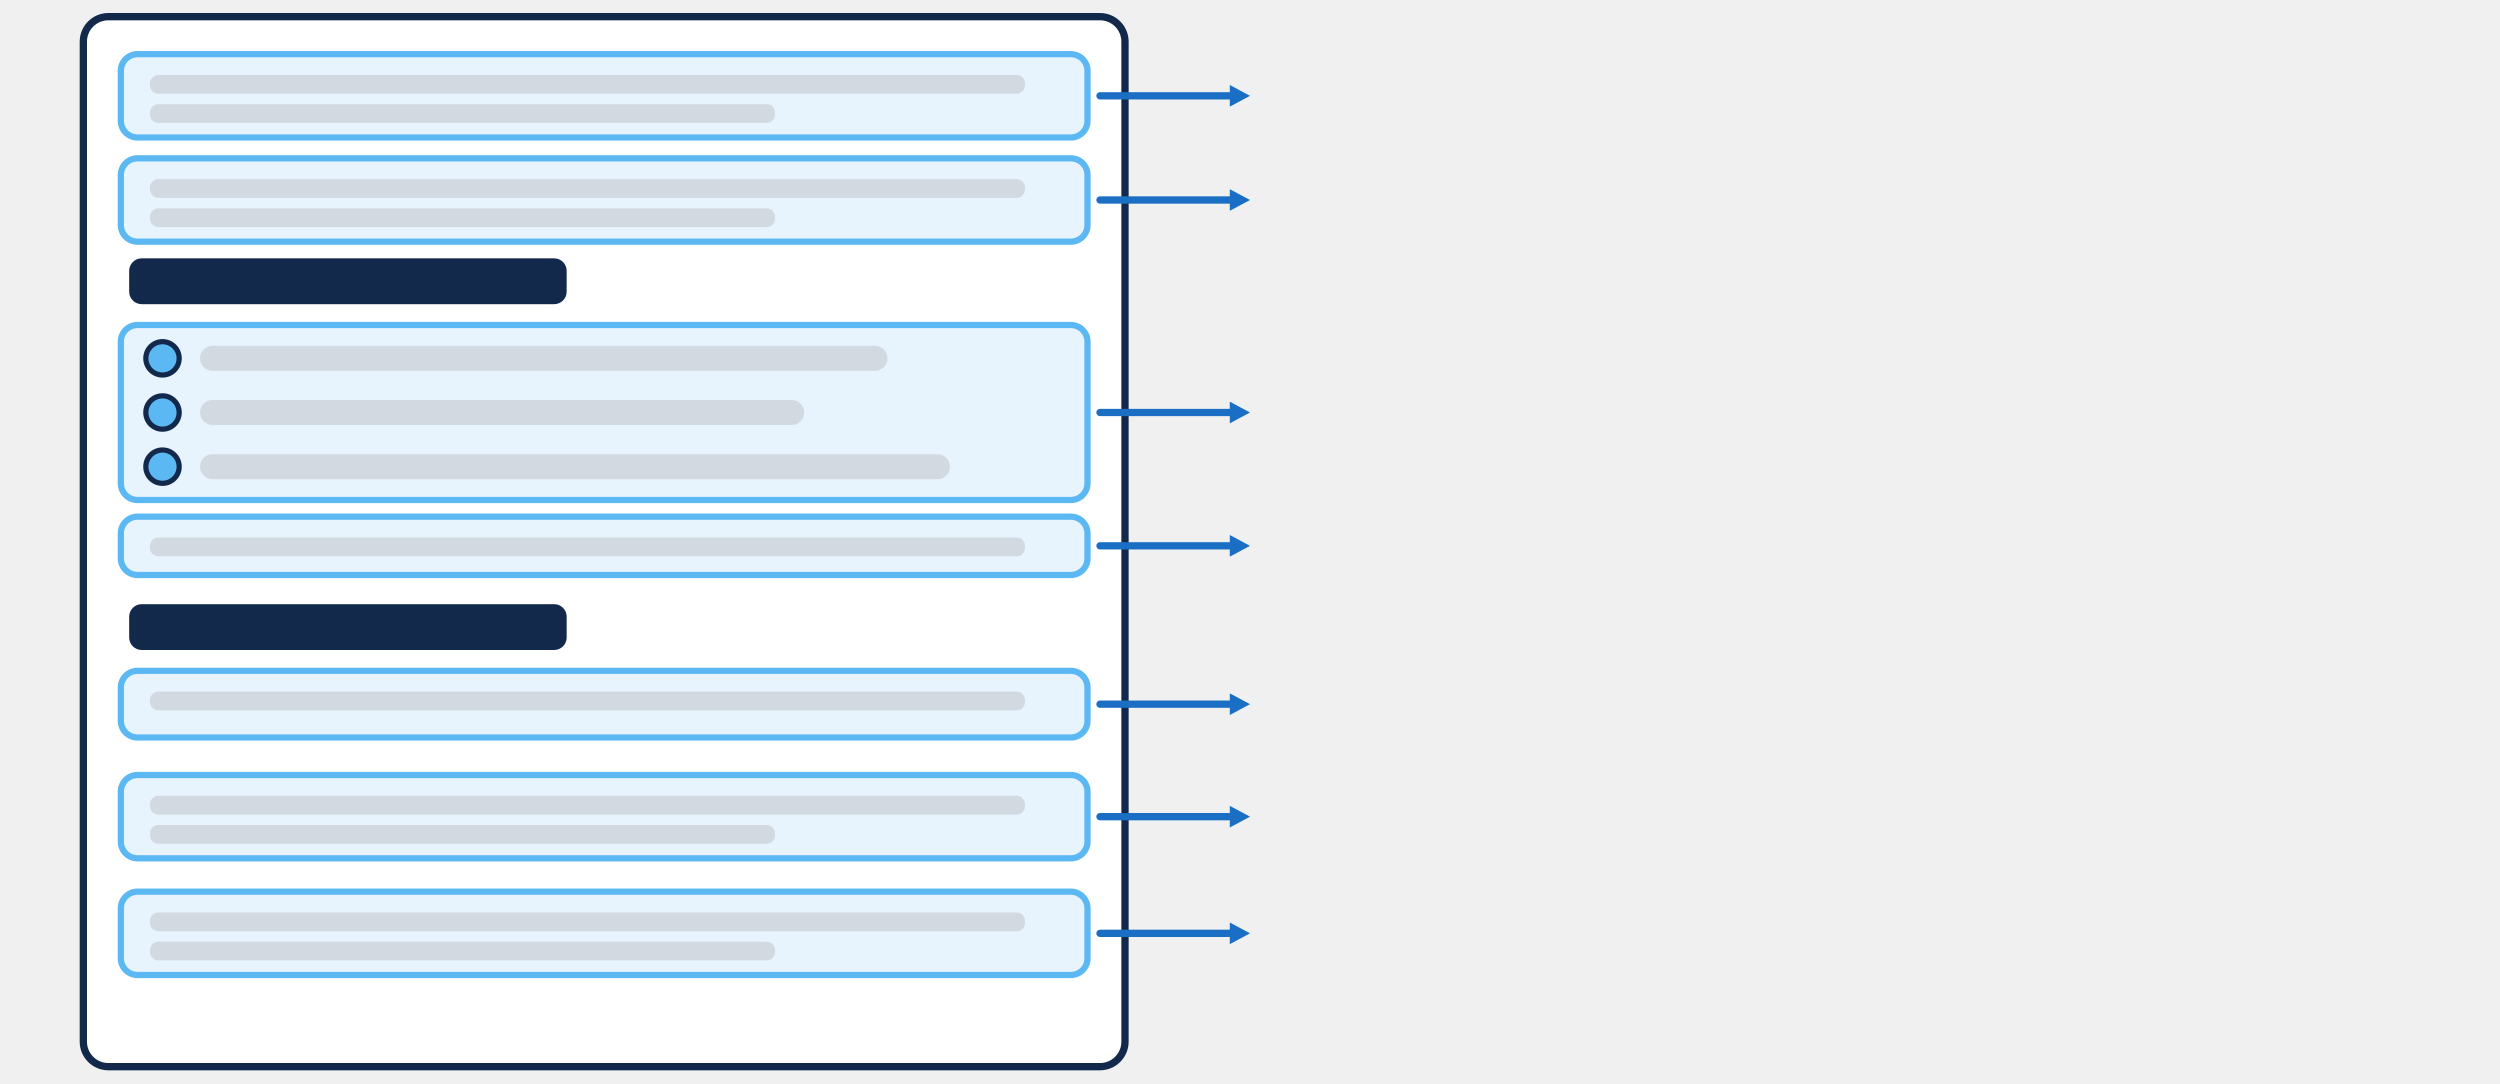
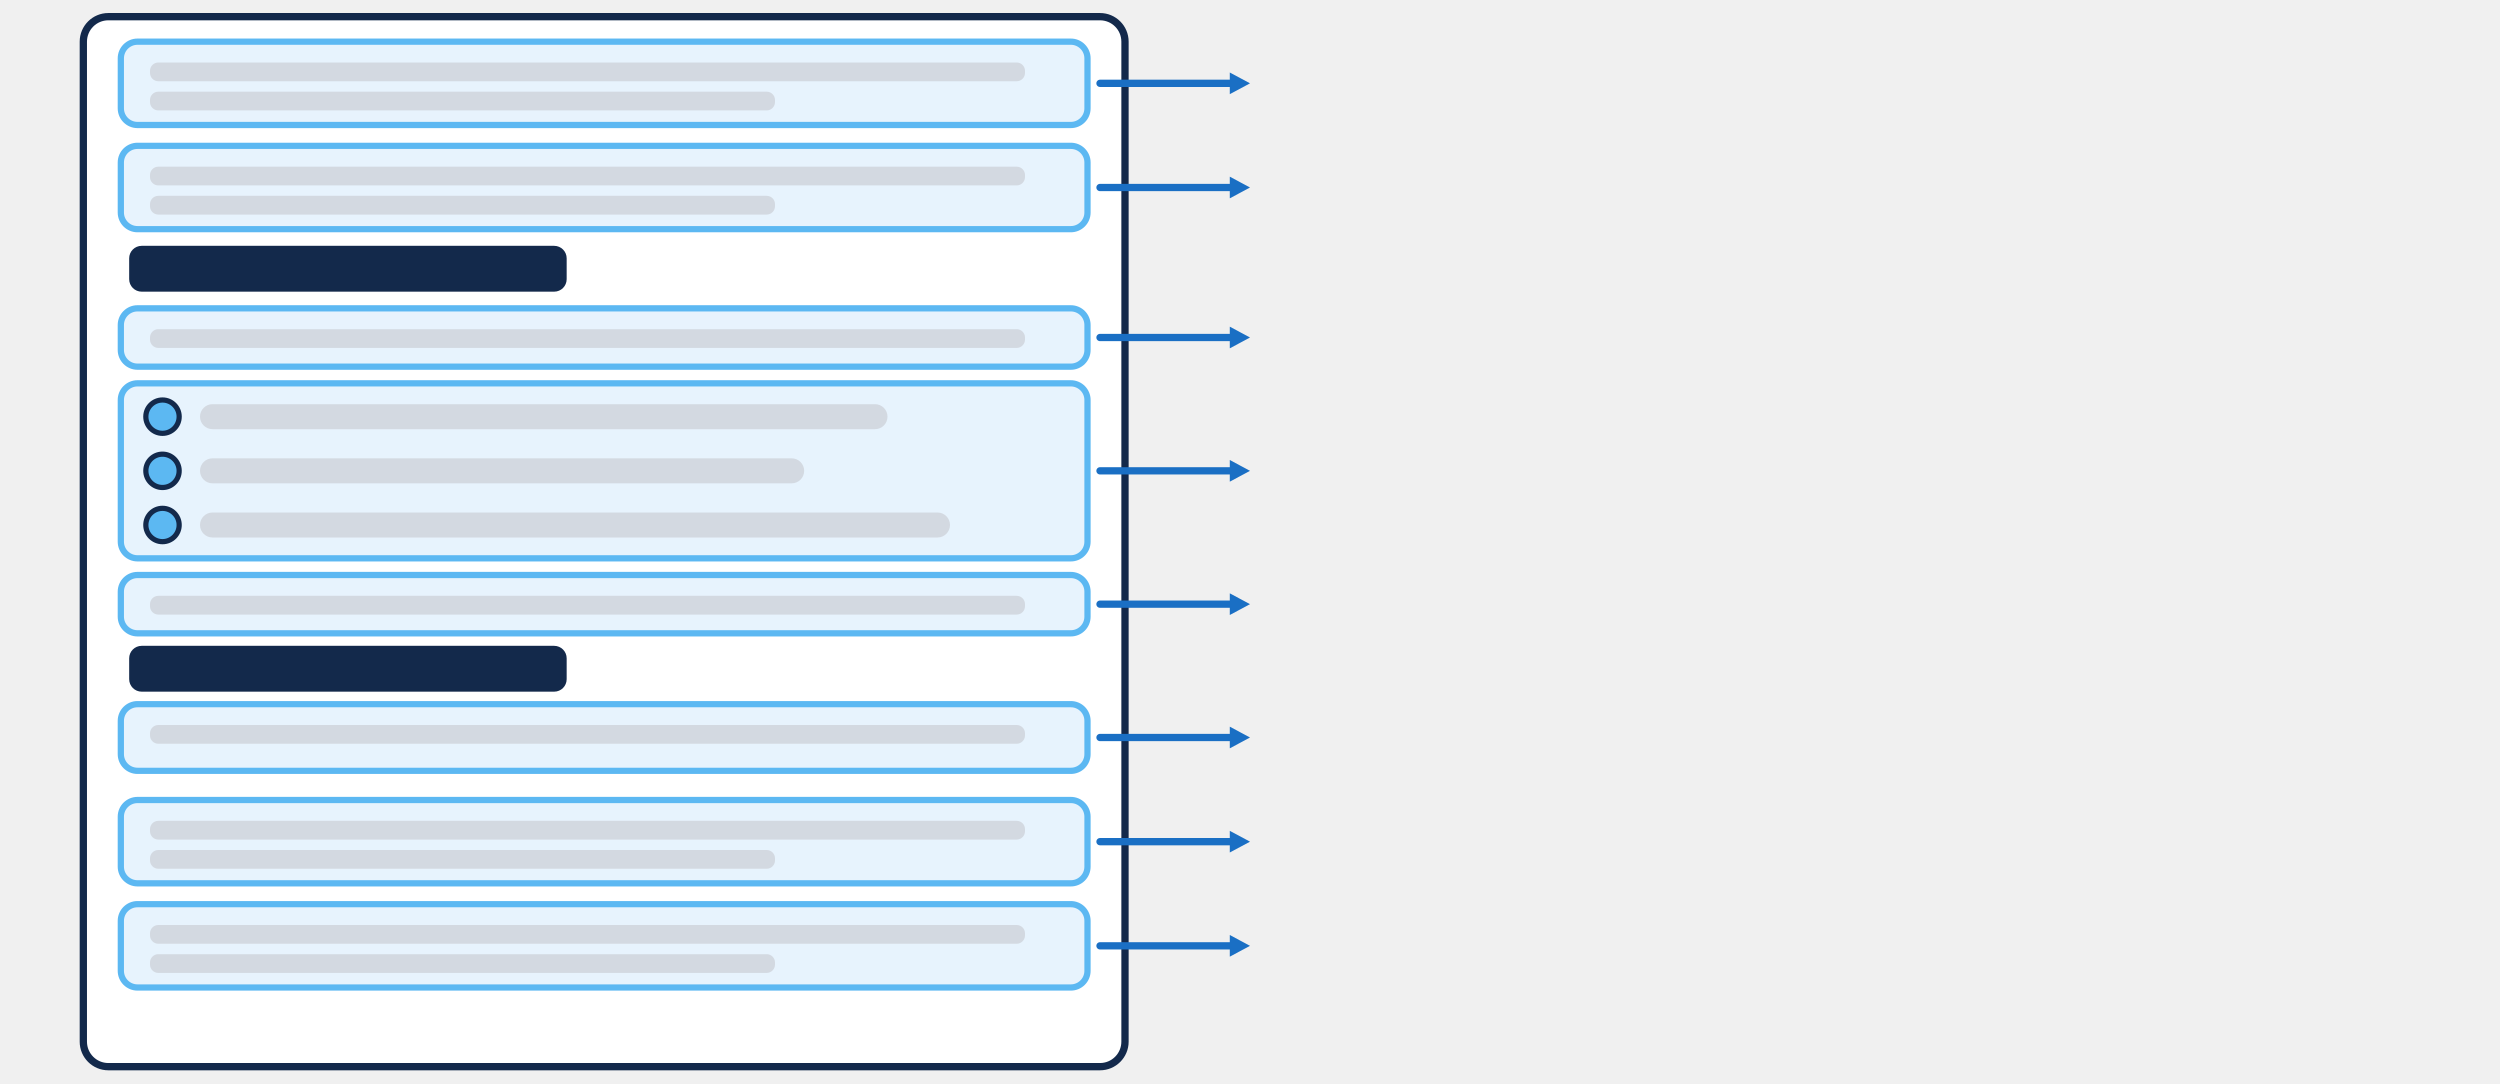
<svg xmlns="http://www.w3.org/2000/svg" viewBox="0 0 1200 520" width="1200" height="520">
  <rect x="40" y="8" width="500" height="504" rx="12" ry="12" fill="#FFFFFF" stroke="#13294B" stroke-width="3.5" stroke-linecap="round" stroke-linejoin="round" />
-   <rect x="62" y="124" width="210" height="22" rx="6" ry="6" fill="#13294B" stroke="none" stroke-width="0" stroke-linecap="round" stroke-linejoin="round" />
-   <rect x="62" y="290" width="210" height="22" rx="6" ry="6" fill="#13294B" stroke="none" stroke-width="0" stroke-linecap="round" stroke-linejoin="round" />
-   <rect x="58" y="26" width="464" height="40" rx="8" ry="8" fill="#E7F3FD" stroke="#5CB8F2" stroke-width="3" stroke-linecap="round" stroke-linejoin="round" />
-   <rect x="72" y="36" width="420" height="9" rx="4" ry="4" fill="#D3D9E1" stroke="none" stroke-width="0" stroke-linecap="round" stroke-linejoin="round" />
-   <rect x="72" y="50" width="300" height="9" rx="4" ry="4" fill="#D3D9E1" stroke="none" stroke-width="0" stroke-linecap="round" stroke-linejoin="round" />
-   <path d="M 528.0,46.0 L 592.3,46.0" stroke="#1A6FC4" stroke-width="3.5" fill="none" stroke-linecap="round" stroke-linejoin="round" />
-   <polygon points="600.0,46.0 590.3,51.2 590.3,40.8" fill="#1A6FC4" stroke="none" stroke-width="0" stroke-linecap="round" stroke-linejoin="round" />
-   <rect x="58" y="76" width="464" height="40" rx="8" ry="8" fill="#E7F3FD" stroke="#5CB8F2" stroke-width="3" stroke-linecap="round" stroke-linejoin="round" />
-   <rect x="72" y="86" width="420" height="9" rx="4" ry="4" fill="#D3D9E1" stroke="none" stroke-width="0" stroke-linecap="round" stroke-linejoin="round" />
-   <rect x="72" y="100" width="300" height="9" rx="4" ry="4" fill="#D3D9E1" stroke="none" stroke-width="0" stroke-linecap="round" stroke-linejoin="round" />
-   <path d="M 528.0,96.0 L 592.3,96.0" stroke="#1A6FC4" stroke-width="3.5" fill="none" stroke-linecap="round" stroke-linejoin="round" />
-   <polygon points="600.0,96.0 590.3,101.2 590.3,90.8" fill="#1A6FC4" stroke="none" stroke-width="0" stroke-linecap="round" stroke-linejoin="round" />
-   <rect x="58" y="156" width="464" height="84" rx="8" ry="8" fill="#E7F3FD" stroke="#5CB8F2" stroke-width="3" stroke-linecap="round" stroke-linejoin="round" />
-   <circle cx="78" cy="172" r="8" fill="#5CB8F2" stroke="#13294B" stroke-width="2.5" stroke-linecap="round" stroke-linejoin="round" />
-   <rect x="96" y="166" width="330" height="12" rx="6" ry="6" fill="#D3D9E1" stroke="none" stroke-width="0" stroke-linecap="round" stroke-linejoin="round" />
-   <circle cx="78" cy="198" r="8" fill="#5CB8F2" stroke="#13294B" stroke-width="2.5" stroke-linecap="round" stroke-linejoin="round" />
-   <rect x="96" y="192" width="290" height="12" rx="6" ry="6" fill="#D3D9E1" stroke="none" stroke-width="0" stroke-linecap="round" stroke-linejoin="round" />
-   <circle cx="78" cy="224" r="8" fill="#5CB8F2" stroke="#13294B" stroke-width="2.5" stroke-linecap="round" stroke-linejoin="round" />
-   <rect x="96" y="218" width="360" height="12" rx="6" ry="6" fill="#D3D9E1" stroke="none" stroke-width="0" stroke-linecap="round" stroke-linejoin="round" />
-   <path d="M 528.0,198.0 L 592.3,198.0" stroke="#1A6FC4" stroke-width="3.5" fill="none" stroke-linecap="round" stroke-linejoin="round" />
-   <polygon points="600.0,198.0 590.3,203.2 590.3,192.8" fill="#1A6FC4" stroke="none" stroke-width="0" stroke-linecap="round" stroke-linejoin="round" />
-   <rect x="58" y="248" width="464" height="28" rx="8" ry="8" fill="#E7F3FD" stroke="#5CB8F2" stroke-width="3" stroke-linecap="round" stroke-linejoin="round" />
-   <rect x="72" y="258" width="420" height="9" rx="4" ry="4" fill="#D3D9E1" stroke="none" stroke-width="0" stroke-linecap="round" stroke-linejoin="round" />
-   <path d="M 528.0,262.0 L 592.3,262.0" stroke="#1A6FC4" stroke-width="3.5" fill="none" stroke-linecap="round" stroke-linejoin="round" />
-   <polygon points="600.0,262.0 590.3,267.2 590.3,256.8" fill="#1A6FC4" stroke="none" stroke-width="0" stroke-linecap="round" stroke-linejoin="round" />
-   <rect x="58" y="322" width="464" height="32" rx="8" ry="8" fill="#E7F3FD" stroke="#5CB8F2" stroke-width="3" stroke-linecap="round" stroke-linejoin="round" />
-   <rect x="72" y="332" width="420" height="9" rx="4" ry="4" fill="#D3D9E1" stroke="none" stroke-width="0" stroke-linecap="round" stroke-linejoin="round" />
-   <path d="M 528.0,338.0 L 592.3,338.0" stroke="#1A6FC4" stroke-width="3.5" fill="none" stroke-linecap="round" stroke-linejoin="round" />
-   <polygon points="600.0,338.0 590.3,343.2 590.3,332.8" fill="#1A6FC4" stroke="none" stroke-width="0" stroke-linecap="round" stroke-linejoin="round" />
-   <rect x="58" y="372" width="464" height="40" rx="8" ry="8" fill="#E7F3FD" stroke="#5CB8F2" stroke-width="3" stroke-linecap="round" stroke-linejoin="round" />
-   <rect x="72" y="382" width="420" height="9" rx="4" ry="4" fill="#D3D9E1" stroke="none" stroke-width="0" stroke-linecap="round" stroke-linejoin="round" />
-   <rect x="72" y="396" width="300" height="9" rx="4" ry="4" fill="#D3D9E1" stroke="none" stroke-width="0" stroke-linecap="round" stroke-linejoin="round" />
-   <path d="M 528.0,392.0 L 592.3,392.0" stroke="#1A6FC4" stroke-width="3.5" fill="none" stroke-linecap="round" stroke-linejoin="round" />
-   <polygon points="600.0,392.0 590.3,397.2 590.3,386.8" fill="#1A6FC4" stroke="none" stroke-width="0" stroke-linecap="round" stroke-linejoin="round" />
-   <rect x="58" y="428" width="464" height="40" rx="8" ry="8" fill="#E7F3FD" stroke="#5CB8F2" stroke-width="3" stroke-linecap="round" stroke-linejoin="round" />
-   <rect x="72" y="438" width="420" height="9" rx="4" ry="4" fill="#D3D9E1" stroke="none" stroke-width="0" stroke-linecap="round" stroke-linejoin="round" />
-   <rect x="72" y="452" width="300" height="9" rx="4" ry="4" fill="#D3D9E1" stroke="none" stroke-width="0" stroke-linecap="round" stroke-linejoin="round" />
-   <path d="M 528.0,448.0 L 592.3,448.0" stroke="#1A6FC4" stroke-width="3.5" fill="none" stroke-linecap="round" stroke-linejoin="round" />
-   <polygon points="600.0,448.0 590.3,453.2 590.3,442.8" fill="#1A6FC4" stroke="none" stroke-width="0" stroke-linecap="round" stroke-linejoin="round" />
+   <rect x="62" y="118" width="210" height="22" rx="6" ry="6" fill="#13294B" stroke="none" stroke-width="0" stroke-linecap="round" stroke-linejoin="round" />
+   <rect x="62" y="310" width="210" height="22" rx="6" ry="6" fill="#13294B" stroke="none" stroke-width="0" stroke-linecap="round" stroke-linejoin="round" />
+   <rect x="58" y="20" width="464" height="40" rx="8" ry="8" fill="#E7F3FD" stroke="#5CB8F2" stroke-width="3" stroke-linecap="round" stroke-linejoin="round" />
+   <rect x="72" y="30" width="420" height="9" rx="4" ry="4" fill="#D3D9E1" stroke="none" stroke-width="0" stroke-linecap="round" stroke-linejoin="round" />
+   <rect x="72" y="44" width="300" height="9" rx="4" ry="4" fill="#D3D9E1" stroke="none" stroke-width="0" stroke-linecap="round" stroke-linejoin="round" />
+   <path d="M 528.0,40.0 L 592.3,40.0" stroke="#1A6FC4" stroke-width="3.5" fill="none" stroke-linecap="round" stroke-linejoin="round" />
+   <polygon points="600.0,40.0 590.3,45.2 590.3,34.8" fill="#1A6FC4" stroke="none" stroke-width="0" stroke-linecap="round" stroke-linejoin="round" />
+   <rect x="58" y="70" width="464" height="40" rx="8" ry="8" fill="#E7F3FD" stroke="#5CB8F2" stroke-width="3" stroke-linecap="round" stroke-linejoin="round" />
+   <rect x="72" y="80" width="420" height="9" rx="4" ry="4" fill="#D3D9E1" stroke="none" stroke-width="0" stroke-linecap="round" stroke-linejoin="round" />
+   <rect x="72" y="94" width="300" height="9" rx="4" ry="4" fill="#D3D9E1" stroke="none" stroke-width="0" stroke-linecap="round" stroke-linejoin="round" />
+   <path d="M 528.0,90.0 L 592.3,90.0" stroke="#1A6FC4" stroke-width="3.5" fill="none" stroke-linecap="round" stroke-linejoin="round" />
+   <polygon points="600.0,90.0 590.3,95.2 590.3,84.8" fill="#1A6FC4" stroke="none" stroke-width="0" stroke-linecap="round" stroke-linejoin="round" />
+   <rect x="58" y="148" width="464" height="28" rx="8" ry="8" fill="#E7F3FD" stroke="#5CB8F2" stroke-width="3" stroke-linecap="round" stroke-linejoin="round" />
+   <rect x="72" y="158" width="420" height="9" rx="4" ry="4" fill="#D3D9E1" stroke="none" stroke-width="0" stroke-linecap="round" stroke-linejoin="round" />
+   <path d="M 528.0,162.0 L 592.3,162.0" stroke="#1A6FC4" stroke-width="3.5" fill="none" stroke-linecap="round" stroke-linejoin="round" />
+   <polygon points="600.0,162.0 590.3,167.2 590.3,156.8" fill="#1A6FC4" stroke="none" stroke-width="0" stroke-linecap="round" stroke-linejoin="round" />
+   <rect x="58" y="184" width="464" height="84" rx="8" ry="8" fill="#E7F3FD" stroke="#5CB8F2" stroke-width="3" stroke-linecap="round" stroke-linejoin="round" />
+   <circle cx="78" cy="200" r="8" fill="#5CB8F2" stroke="#13294B" stroke-width="2.5" stroke-linecap="round" stroke-linejoin="round" />
+   <rect x="96" y="194" width="330" height="12" rx="6" ry="6" fill="#D3D9E1" stroke="none" stroke-width="0" stroke-linecap="round" stroke-linejoin="round" />
+   <circle cx="78" cy="226" r="8" fill="#5CB8F2" stroke="#13294B" stroke-width="2.5" stroke-linecap="round" stroke-linejoin="round" />
+   <rect x="96" y="220" width="290" height="12" rx="6" ry="6" fill="#D3D9E1" stroke="none" stroke-width="0" stroke-linecap="round" stroke-linejoin="round" />
+   <circle cx="78" cy="252" r="8" fill="#5CB8F2" stroke="#13294B" stroke-width="2.5" stroke-linecap="round" stroke-linejoin="round" />
+   <rect x="96" y="246" width="360" height="12" rx="6" ry="6" fill="#D3D9E1" stroke="none" stroke-width="0" stroke-linecap="round" stroke-linejoin="round" />
+   <path d="M 528.0,226.0 L 592.3,226.0" stroke="#1A6FC4" stroke-width="3.5" fill="none" stroke-linecap="round" stroke-linejoin="round" />
+   <polygon points="600.0,226.0 590.3,231.2 590.3,220.8" fill="#1A6FC4" stroke="none" stroke-width="0" stroke-linecap="round" stroke-linejoin="round" />
+   <rect x="58" y="276" width="464" height="28" rx="8" ry="8" fill="#E7F3FD" stroke="#5CB8F2" stroke-width="3" stroke-linecap="round" stroke-linejoin="round" />
+   <rect x="72" y="286" width="420" height="9" rx="4" ry="4" fill="#D3D9E1" stroke="none" stroke-width="0" stroke-linecap="round" stroke-linejoin="round" />
+   <path d="M 528.0,290.0 L 592.3,290.0" stroke="#1A6FC4" stroke-width="3.5" fill="none" stroke-linecap="round" stroke-linejoin="round" />
+   <polygon points="600.0,290.0 590.3,295.2 590.3,284.8" fill="#1A6FC4" stroke="none" stroke-width="0" stroke-linecap="round" stroke-linejoin="round" />
+   <rect x="58" y="338" width="464" height="32" rx="8" ry="8" fill="#E7F3FD" stroke="#5CB8F2" stroke-width="3" stroke-linecap="round" stroke-linejoin="round" />
+   <rect x="72" y="348" width="420" height="9" rx="4" ry="4" fill="#D3D9E1" stroke="none" stroke-width="0" stroke-linecap="round" stroke-linejoin="round" />
+   <path d="M 528.0,354.0 L 592.3,354.0" stroke="#1A6FC4" stroke-width="3.5" fill="none" stroke-linecap="round" stroke-linejoin="round" />
+   <polygon points="600.0,354.0 590.3,359.2 590.3,348.8" fill="#1A6FC4" stroke="none" stroke-width="0" stroke-linecap="round" stroke-linejoin="round" />
+   <rect x="58" y="384" width="464" height="40" rx="8" ry="8" fill="#E7F3FD" stroke="#5CB8F2" stroke-width="3" stroke-linecap="round" stroke-linejoin="round" />
+   <rect x="72" y="394" width="420" height="9" rx="4" ry="4" fill="#D3D9E1" stroke="none" stroke-width="0" stroke-linecap="round" stroke-linejoin="round" />
+   <rect x="72" y="408" width="300" height="9" rx="4" ry="4" fill="#D3D9E1" stroke="none" stroke-width="0" stroke-linecap="round" stroke-linejoin="round" />
+   <path d="M 528.0,404.0 L 592.3,404.0" stroke="#1A6FC4" stroke-width="3.5" fill="none" stroke-linecap="round" stroke-linejoin="round" />
+   <polygon points="600.0,404.0 590.3,409.2 590.3,398.8" fill="#1A6FC4" stroke="none" stroke-width="0" stroke-linecap="round" stroke-linejoin="round" />
+   <rect x="58" y="434" width="464" height="40" rx="8" ry="8" fill="#E7F3FD" stroke="#5CB8F2" stroke-width="3" stroke-linecap="round" stroke-linejoin="round" />
+   <rect x="72" y="444" width="420" height="9" rx="4" ry="4" fill="#D3D9E1" stroke="none" stroke-width="0" stroke-linecap="round" stroke-linejoin="round" />
+   <rect x="72" y="458" width="300" height="9" rx="4" ry="4" fill="#D3D9E1" stroke="none" stroke-width="0" stroke-linecap="round" stroke-linejoin="round" />
+   <path d="M 528.0,454.0 L 592.3,454.0" stroke="#1A6FC4" stroke-width="3.5" fill="none" stroke-linecap="round" stroke-linejoin="round" />
+   <polygon points="600.0,454.0 590.3,459.2 590.3,448.8" fill="#1A6FC4" stroke="none" stroke-width="0" stroke-linecap="round" stroke-linejoin="round" />
</svg>
